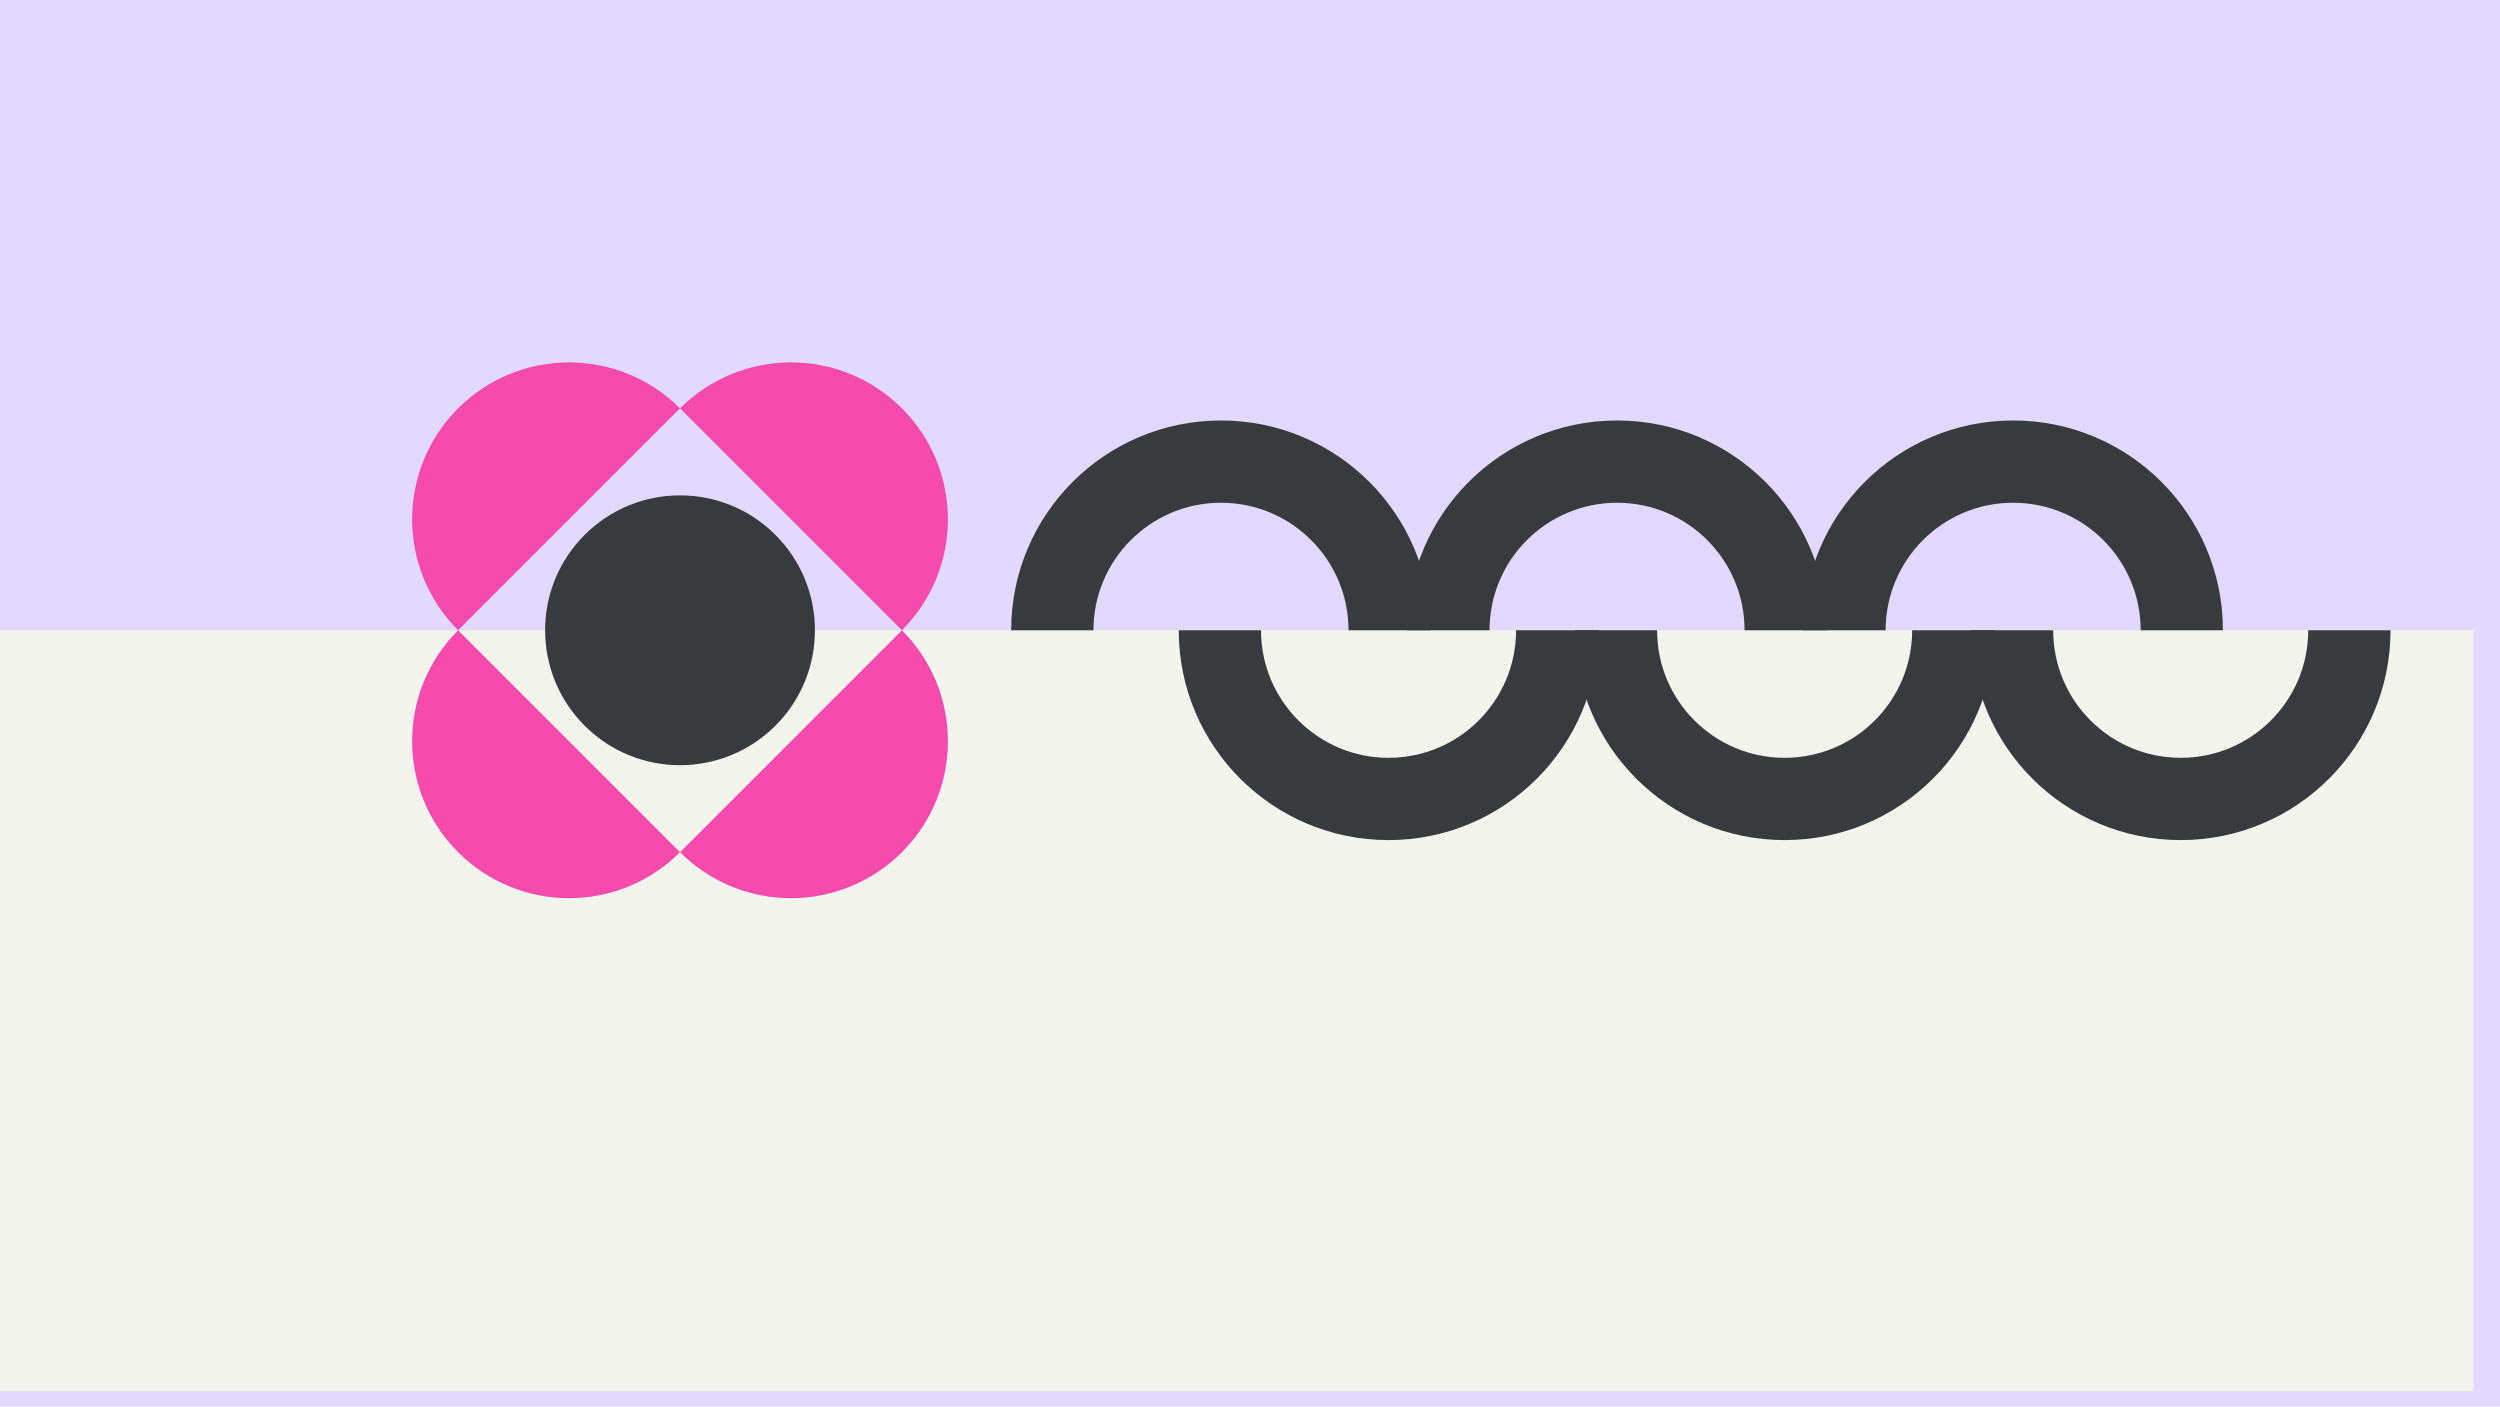
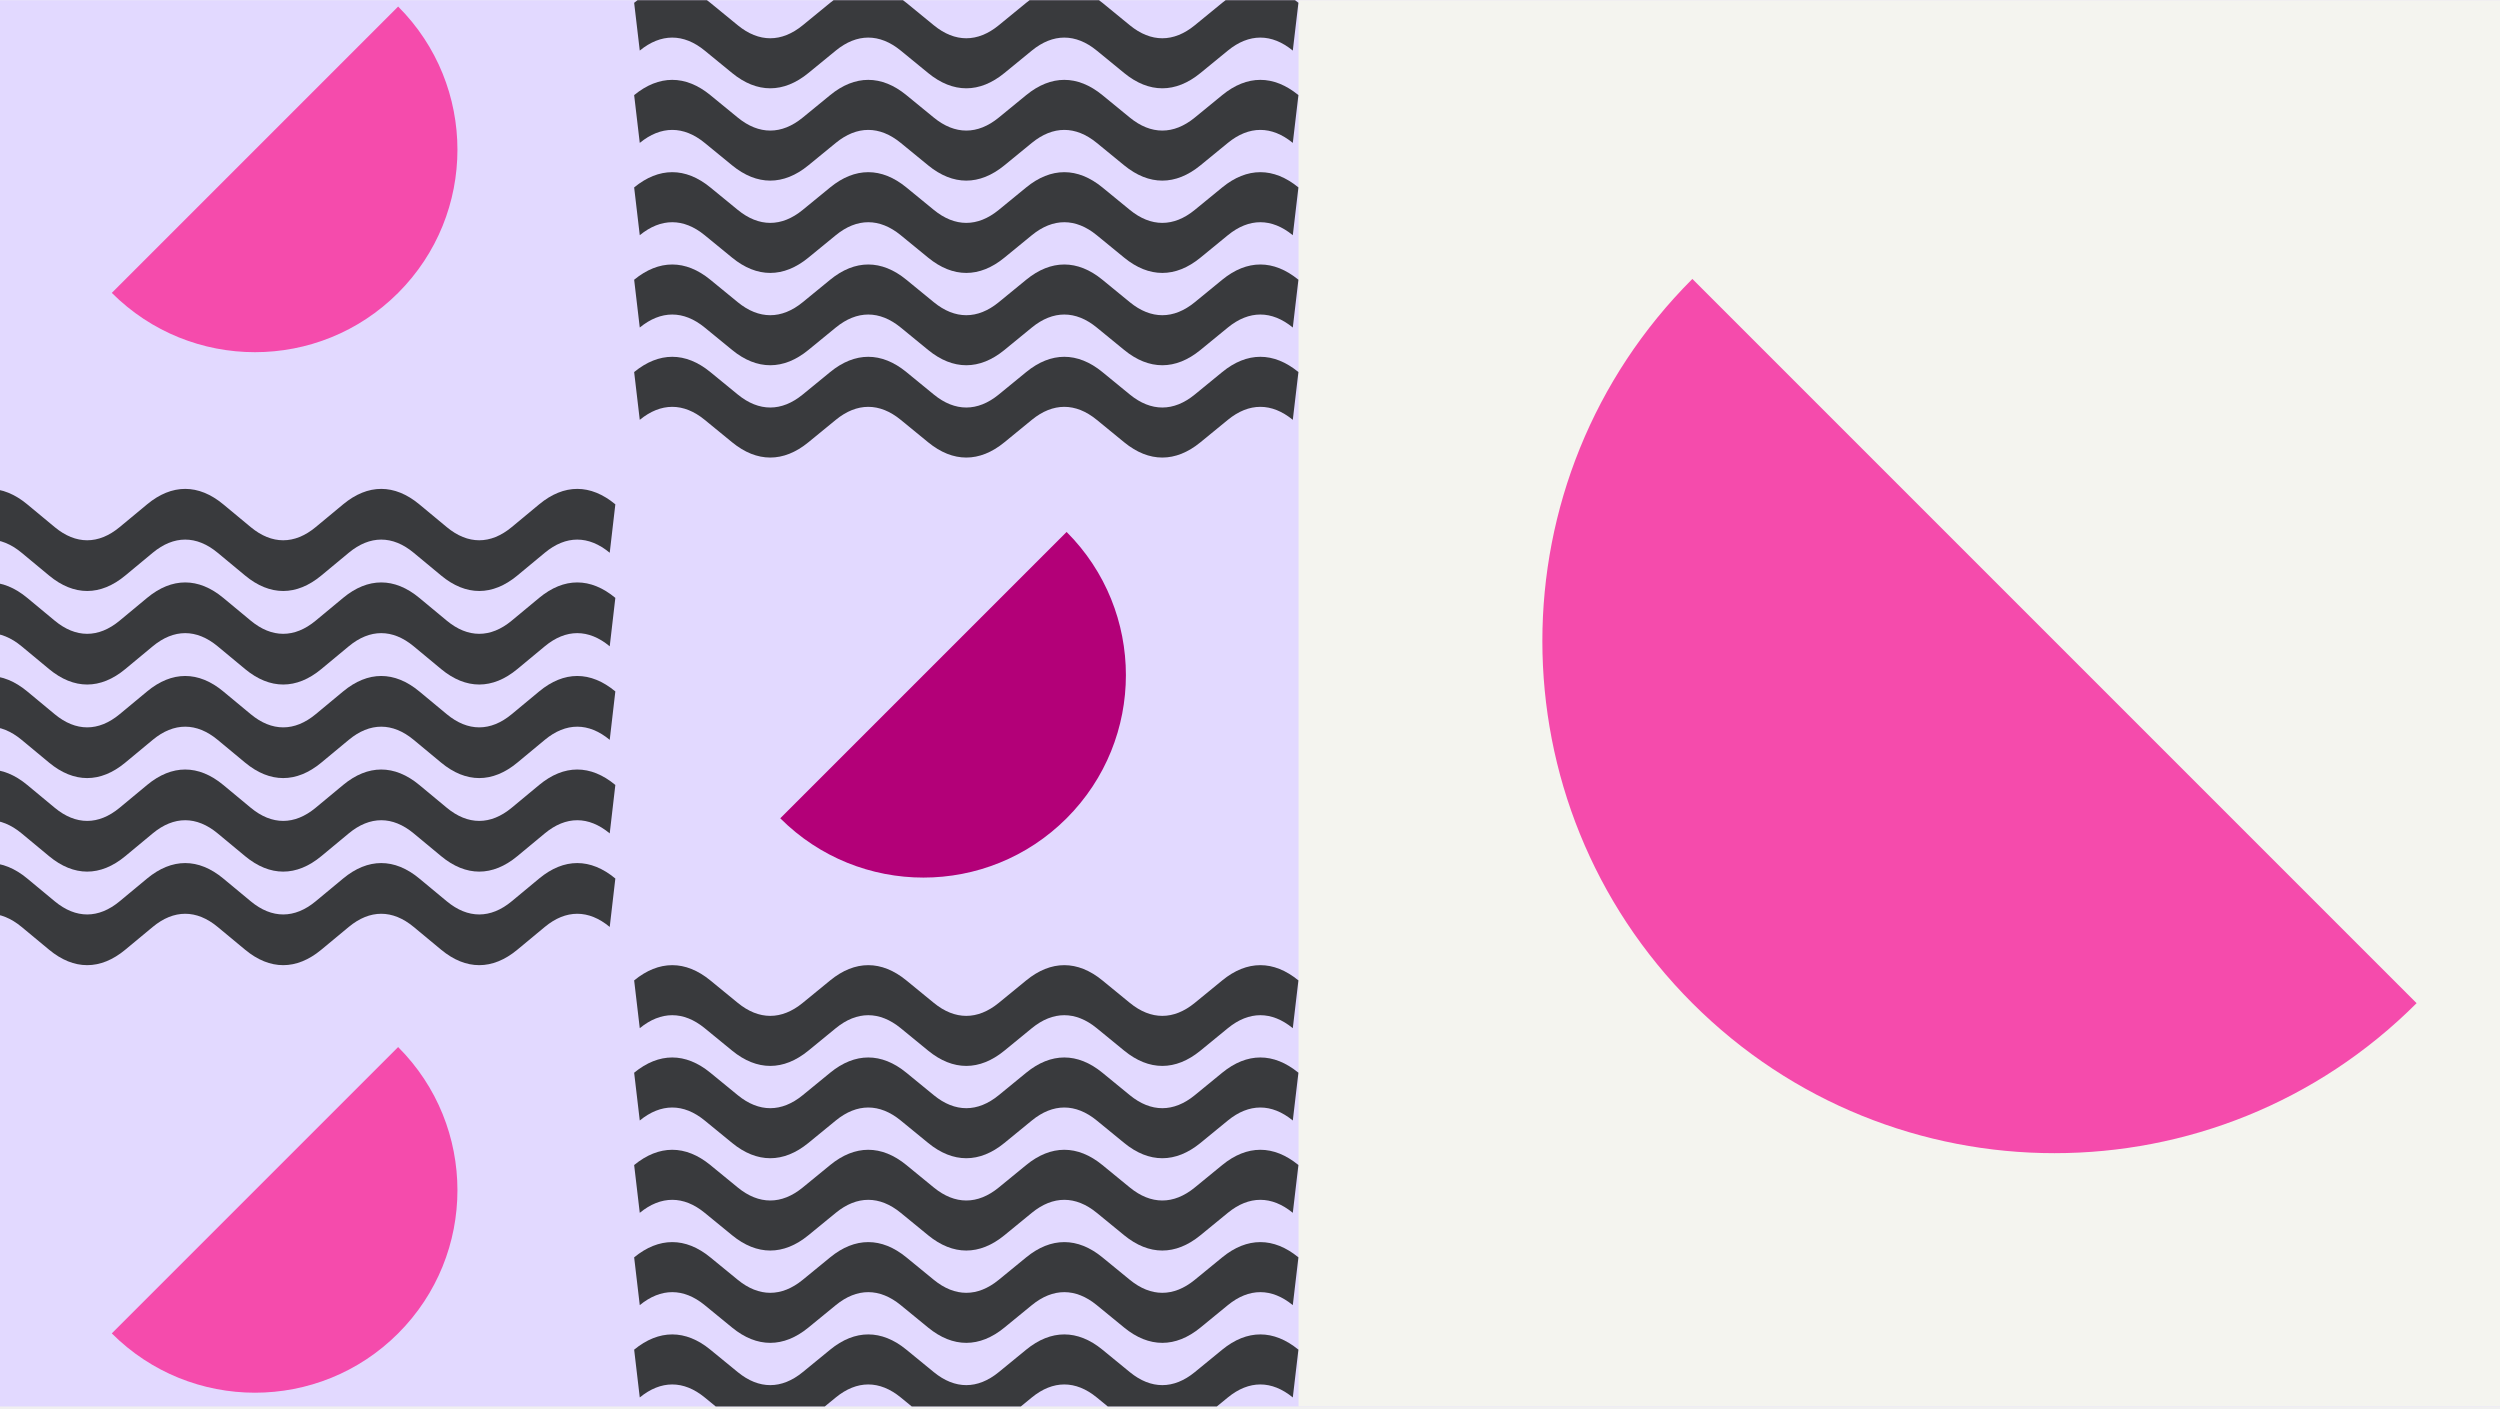
- <svg xmlns="http://www.w3.org/2000/svg" width="1200" height="675" viewBox="0 0 1200 675" fill="none">
-   <g clip-path="url(#clip0_3_887)">
-     <rect width="1200" height="675" fill="#E2D9FF" />
-     <rect y="302.535" width="1187.17" height="365.246" fill="#F4F4EF" />
-     <circle cx="326.411" cy="302.535" r="64.759" transform="rotate(-45 326.411 302.535)" fill="#393A3D" />
-     <path d="M326.41 196.008C296.994 166.591 249.3 166.591 219.884 196.008C190.468 225.424 190.468 273.118 219.884 302.534L326.41 196.008Z" fill="#F54BAC" />
-     <path d="M326.41 409.062C355.827 438.479 403.52 438.479 432.936 409.062C462.353 379.646 462.353 331.953 432.936 302.536L326.41 409.062Z" fill="#F54BAC" />
-     <path d="M219.883 302.535C190.466 331.952 190.466 379.645 219.883 409.061C249.299 438.478 296.993 438.478 326.409 409.061L219.883 302.535Z" fill="#F54BAC" />
-     <path d="M432.934 302.535C462.35 273.119 462.35 225.425 432.934 196.009C403.517 166.593 355.824 166.593 326.407 196.009L432.934 302.535Z" fill="#F54BAC" />
-     <path d="M565.793 302.535C565.793 358.154 610.881 403.241 666.499 403.241C722.118 403.241 767.205 358.154 767.205 302.535H727.713C727.713 336.343 700.307 363.749 666.499 363.749C632.692 363.749 605.286 336.343 605.286 302.535H565.793Z" fill="#393A3D" />
-     <path d="M755.912 302.535C755.912 358.154 801 403.241 856.618 403.241C912.237 403.241 957.325 358.154 957.325 302.535H917.832C917.832 336.343 890.426 363.749 856.618 363.749C822.811 363.749 795.405 336.343 795.405 302.535H755.912Z" fill="#393A3D" />
-     <path d="M946.033 302.535C946.033 358.154 991.121 403.241 1046.74 403.241C1102.36 403.241 1147.45 358.154 1147.45 302.535H1107.95C1107.95 336.343 1080.55 363.749 1046.74 363.749C1012.93 363.749 985.526 336.343 985.526 302.535H946.033Z" fill="#393A3D" />
-     <path d="M686.781 302.535C686.781 246.917 641.693 201.829 586.075 201.829C530.456 201.829 485.369 246.917 485.369 302.535L524.861 302.535C524.861 268.728 552.268 241.322 586.075 241.322C619.882 241.322 647.289 268.728 647.289 302.535L686.781 302.535Z" fill="#393A3D" />
-     <path d="M876.896 302.535C876.896 246.917 831.809 201.829 776.19 201.829C720.572 201.829 675.484 246.917 675.484 302.535L714.977 302.535C714.977 268.728 742.383 241.322 776.19 241.322C809.998 241.322 837.404 268.728 837.404 302.535L876.896 302.535Z" fill="#393A3D" />
-     <path d="M1067.01 302.535C1067.01 246.917 1021.92 201.829 966.305 201.829C910.687 201.829 865.599 246.917 865.599 302.535L905.092 302.535C905.092 268.728 932.498 241.322 966.305 241.322C1000.11 241.322 1027.52 268.728 1027.52 302.535L1067.01 302.535Z" fill="#393A3D" />
+ <svg xmlns="http://www.w3.org/2000/svg" width="1184" height="667" viewBox="0 0 1184 667" fill="none">
+   <g clip-path="url(#clip0_1_1913)">
+     <rect width="1184" height="666" transform="translate(0 0.105469)" fill="#E2D9FF" />
+     <rect x="615" y="0.105" width="572" height="668" fill="#F4F4EF" />
+     <path fill-rule="evenodd" clip-rule="evenodd" d="M333.748 486.953C323.735 478.749 313.012 478.748 302.991 486.954L300.332 464.32C312.084 454.696 324.661 454.695 336.408 464.319C336.408 464.319 336.408 464.319 336.408 464.319C336.408 464.32 336.409 464.32 336.409 464.32L349.411 474.964C359.432 483.17 370.155 483.17 380.168 474.965L380.169 474.964L393.173 464.32C393.173 464.32 393.173 464.32 393.173 464.32C404.925 454.696 417.502 454.695 429.248 464.319C429.249 464.32 429.249 464.32 429.25 464.32L442.252 474.964C452.273 483.17 462.996 483.17 473.009 474.965L473.01 474.964L486.013 464.32C486.014 464.32 486.013 464.32 486.013 464.32C497.766 454.696 510.343 454.695 522.089 464.319C522.089 464.32 522.09 464.32 522.09 464.32L535.093 474.964C545.114 483.17 555.837 483.17 565.85 474.965L565.851 474.964L578.854 464.32C578.854 464.32 578.854 464.32 578.854 464.32C590.607 454.696 603.184 454.695 614.931 464.32L612.27 486.953C602.257 478.749 591.535 478.748 581.513 486.954L568.511 497.598C568.51 497.598 568.51 497.599 568.509 497.599C556.763 507.223 544.186 507.222 532.434 497.599L519.43 486.954L519.429 486.953C509.416 478.749 498.694 478.748 488.673 486.954L475.67 497.598C475.669 497.598 475.669 497.599 475.669 497.599C463.923 507.223 451.346 507.222 439.593 497.599C439.593 497.599 439.594 497.599 439.593 497.599L426.589 486.953C416.576 478.749 405.853 478.748 395.832 486.954L382.829 497.598C382.829 497.598 382.828 497.599 382.828 497.599C371.082 507.223 358.505 507.222 346.753 497.599C346.753 497.599 346.753 497.599 346.753 497.599L333.748 486.953Z" fill="#393A3D" />
+     <path fill-rule="evenodd" clip-rule="evenodd" d="M333.748 530.672C323.735 522.467 313.012 522.467 302.991 530.673L300.332 508.038C312.084 498.415 324.661 498.414 336.408 508.038C336.408 508.038 336.408 508.038 336.408 508.038C336.408 508.038 336.409 508.039 336.409 508.039L349.411 518.683C359.432 526.889 370.155 526.889 380.168 518.684L380.169 518.683L393.173 508.038C393.173 508.038 393.173 508.039 393.173 508.038C404.925 498.415 417.502 498.414 429.248 508.038C429.249 508.038 429.249 508.039 429.25 508.039L442.252 518.683C452.273 526.889 462.996 526.889 473.009 518.684L473.01 518.683L486.013 508.038C486.014 508.038 486.013 508.039 486.013 508.038C497.766 498.415 510.343 498.414 522.089 508.038C522.089 508.038 522.09 508.039 522.09 508.039L535.093 518.683C545.114 526.889 555.837 526.889 565.85 518.684L565.851 518.683L578.854 508.038C578.854 508.038 578.854 508.039 578.854 508.038C590.607 498.415 603.184 498.414 614.931 508.039L612.27 530.672C602.257 522.467 591.535 522.467 581.513 530.673L568.511 541.317C568.51 541.317 568.51 541.317 568.509 541.318C556.763 550.942 544.186 550.941 532.434 541.317L519.43 530.673L519.429 530.672C509.416 522.467 498.694 522.467 488.673 530.673L475.67 541.317C475.669 541.317 475.669 541.317 475.669 541.318C463.923 550.942 451.346 550.941 439.593 541.318C439.593 541.318 439.594 541.318 439.593 541.318L426.589 530.672C416.576 522.467 405.853 522.467 395.832 530.673L382.829 541.317C382.829 541.317 382.828 541.317 382.828 541.318C371.082 550.942 358.505 550.941 346.753 541.318C346.753 541.318 346.753 541.318 346.753 541.318L333.748 530.672Z" fill="#393A3D" />
+     <path fill-rule="evenodd" clip-rule="evenodd" d="M333.748 574.391C323.735 566.186 313.012 566.185 302.991 574.391L300.332 551.757C312.084 542.134 324.661 542.133 336.408 551.757C336.408 551.757 336.408 551.757 336.408 551.757C336.408 551.757 336.409 551.758 336.409 551.758L349.411 562.402C359.432 570.608 370.155 570.607 380.168 562.403L380.169 562.402L393.173 551.757C393.173 551.757 393.173 551.757 393.173 551.757C404.925 542.134 417.502 542.133 429.248 551.757C429.249 551.757 429.249 551.758 429.25 551.758L442.252 562.402C452.273 570.608 462.996 570.607 473.009 562.403L473.01 562.402L486.013 551.757C486.014 551.757 486.013 551.757 486.013 551.757C497.766 542.134 510.343 542.133 522.089 551.757C522.089 551.757 522.09 551.758 522.09 551.758L535.093 562.402C545.114 570.608 555.837 570.607 565.85 562.403L565.851 562.402L578.854 551.757C578.854 551.757 578.854 551.757 578.854 551.757C590.607 542.134 603.184 542.133 614.931 551.758L612.27 574.391C602.257 566.186 591.535 566.185 581.513 574.391L568.511 585.035C568.51 585.036 568.51 585.036 568.509 585.036C556.763 594.661 544.186 594.66 532.434 585.036L519.43 574.392L519.429 574.391C509.416 566.186 498.694 566.185 488.673 574.391L475.67 585.035C475.669 585.036 475.669 585.036 475.669 585.036C463.923 594.661 451.346 594.66 439.593 585.036C439.593 585.036 439.594 585.037 439.593 585.036L426.589 574.391C416.576 566.186 405.853 566.185 395.832 574.391L382.829 585.035C382.829 585.036 382.828 585.036 382.828 585.036C371.082 594.661 358.505 594.66 346.753 585.036C346.753 585.036 346.753 585.037 346.753 585.036L333.748 574.391Z" fill="#393A3D" />
+     <path fill-rule="evenodd" clip-rule="evenodd" d="M333.748 618.113C323.735 609.909 313.012 609.908 302.991 618.114L300.332 595.48C312.084 585.856 324.661 585.855 336.408 595.48C336.408 595.48 336.408 595.479 336.408 595.48C336.408 595.48 336.409 595.48 336.409 595.481L349.411 606.124C359.432 614.33 370.155 614.33 380.168 606.125L380.169 606.124L393.173 595.48C393.173 595.48 393.173 595.48 393.173 595.48C404.925 585.857 417.502 585.855 429.248 595.48C429.249 595.48 429.249 595.48 429.25 595.481L442.252 606.124C452.273 614.33 462.996 614.33 473.009 606.125L473.01 606.124L486.013 595.48C486.014 595.48 486.013 595.48 486.013 595.48C497.766 585.857 510.343 585.855 522.089 595.48C522.089 595.48 522.09 595.48 522.09 595.481L535.093 606.124C545.114 614.33 555.837 614.33 565.85 606.125L565.851 606.124L578.854 595.48C578.854 595.48 578.854 595.48 578.854 595.48C590.607 585.856 603.184 585.855 614.931 595.481L612.27 618.113C602.257 609.909 591.535 609.908 581.513 618.114L568.511 628.758C568.51 628.758 568.51 628.759 568.509 628.759C556.763 638.383 544.186 638.382 532.434 628.759L519.43 618.114L519.429 618.113C509.416 609.909 498.694 609.908 488.673 618.114L475.67 628.758C475.669 628.758 475.669 628.759 475.669 628.759C463.923 638.383 451.346 638.382 439.593 628.759C439.593 628.759 439.594 628.759 439.593 628.759L426.589 618.113C416.576 609.909 405.853 609.908 395.832 618.114L382.829 628.758C382.829 628.758 382.828 628.759 382.828 628.759C371.082 638.383 358.505 638.382 346.753 628.759C346.753 628.759 346.753 628.759 346.753 628.759L333.748 618.113Z" fill="#393A3D" />
+     <path fill-rule="evenodd" clip-rule="evenodd" d="M333.748 661.832C323.735 653.627 313.012 653.627 302.991 661.833L300.332 639.199C312.084 629.575 324.661 629.574 336.408 639.198C336.408 639.198 336.408 639.198 336.408 639.198C336.408 639.199 336.409 639.199 336.409 639.199L349.411 649.843C359.432 658.049 370.155 658.049 380.168 649.844L380.169 649.843L393.173 639.199C393.173 639.199 393.173 639.199 393.173 639.199C404.925 629.575 417.502 629.574 429.248 639.198C429.249 639.199 429.249 639.199 429.25 639.199L442.252 649.843C452.273 658.049 462.996 658.049 473.009 649.844L473.01 649.843L486.013 639.199C486.014 639.199 486.013 639.199 486.013 639.199C497.766 629.575 510.343 629.574 522.089 639.198C522.089 639.199 522.09 639.199 522.09 639.199L535.093 649.843C545.114 658.049 555.837 658.049 565.85 649.844L565.851 649.843L578.854 639.199C578.854 639.199 578.854 639.199 578.854 639.199C590.607 629.575 603.184 629.574 614.931 639.199L612.27 661.832C602.257 653.627 591.535 653.627 581.513 661.833L568.511 672.477C568.51 672.477 568.51 672.478 568.509 672.478C556.763 682.102 544.186 682.101 532.434 672.478L519.43 661.833L519.429 661.832C509.416 653.627 498.694 653.627 488.673 661.833L475.67 672.477C475.669 672.477 475.669 672.478 475.669 672.478C463.923 682.102 451.346 682.101 439.593 672.478C439.593 672.478 439.594 672.478 439.593 672.478L426.589 661.832C416.576 653.627 405.853 653.627 395.832 661.833L382.829 672.477C382.829 672.477 382.828 672.478 382.828 672.478C371.082 682.102 358.505 682.101 346.753 672.478C346.753 672.478 346.753 672.478 346.753 672.478L333.748 661.832Z" fill="#393A3D" />
+     <path fill-rule="evenodd" clip-rule="evenodd" d="M333.748 23.957C323.735 15.752 313.012 15.752 302.991 23.958L300.332 1.324C312.084 -8.3 324.661 -8.301 336.408 1.323C336.408 1.323 336.408 1.323 336.408 1.323C336.408 1.324 336.409 1.324 336.409 1.324L349.411 11.968C359.432 20.174 370.155 20.174 380.168 11.969L380.169 11.968L393.173 1.324C393.173 1.324 393.173 1.324 393.173 1.324C404.925 -8.3 417.502 -8.301 429.248 1.323C429.249 1.324 429.249 1.324 429.25 1.324L442.252 11.968C452.273 20.174 462.996 20.174 473.009 11.969L473.01 11.968L486.013 1.324C486.014 1.324 486.013 1.324 486.013 1.324C497.766 -8.3 510.343 -8.301 522.089 1.323C522.089 1.324 522.09 1.324 522.09 1.324L535.093 11.968C545.114 20.174 555.837 20.174 565.85 11.969L565.851 11.968L578.854 1.324C578.854 1.324 578.854 1.324 578.854 1.324C590.607 -8.3 603.184 -8.301 614.931 1.324L612.27 23.957C602.257 15.752 591.535 15.752 581.513 23.958L568.511 34.602C568.51 34.602 568.51 34.602 568.509 34.603C556.763 44.227 544.186 44.226 532.434 34.602L519.43 23.958L519.429 23.957C509.416 15.752 498.694 15.752 488.673 23.958L475.67 34.602C475.669 34.602 475.669 34.602 475.669 34.603C463.923 44.227 451.346 44.226 439.593 34.603C439.593 34.603 439.594 34.603 439.593 34.603L426.589 23.957C416.576 15.752 405.853 15.752 395.832 23.958L382.829 34.602C382.829 34.602 382.828 34.602 382.828 34.603C371.082 44.227 358.505 44.226 346.753 34.603C346.753 34.603 346.753 34.603 346.753 34.603L333.748 23.957Z" fill="#393A3D" />
+     <path fill-rule="evenodd" clip-rule="evenodd" d="M333.748 67.676C323.735 59.471 313.012 59.471 302.991 67.677L300.332 45.042C312.084 35.419 324.661 35.418 336.408 45.042C336.408 45.042 336.408 45.042 336.408 45.042C336.408 45.042 336.409 45.043 336.409 45.043L349.411 55.687C359.432 63.893 370.155 63.892 380.168 55.688L380.169 55.687L393.173 45.042C393.173 45.042 393.173 45.042 393.173 45.042C404.925 35.419 417.502 35.418 429.248 45.042C429.249 45.042 429.249 45.043 429.25 45.043L442.252 55.687C452.273 63.893 462.996 63.892 473.009 55.688L473.01 55.687L486.013 45.042C486.014 45.042 486.013 45.042 486.013 45.042C497.766 35.419 510.343 35.418 522.089 45.042C522.089 45.042 522.09 45.043 522.09 45.043L535.093 55.687C545.114 63.893 555.837 63.892 565.85 55.688L565.851 55.687L578.854 45.042C578.854 45.042 578.854 45.042 578.854 45.042C590.607 35.419 603.184 35.418 614.931 45.043L612.27 67.676C602.257 59.471 591.535 59.471 581.513 67.677L568.511 78.321C568.51 78.321 568.51 78.321 568.509 78.322C556.763 87.946 544.186 87.945 532.434 78.321L519.43 67.677L519.429 67.676C509.416 59.471 498.694 59.471 488.673 67.677L475.67 78.321C475.669 78.321 475.669 78.321 475.669 78.322C463.923 87.946 451.346 87.945 439.593 78.322C439.593 78.322 439.594 78.322 439.593 78.322L426.589 67.676C416.576 59.471 405.853 59.471 395.832 67.677L382.829 78.321C382.829 78.321 382.828 78.321 382.828 78.322C371.082 87.946 358.505 87.945 346.753 78.322C346.753 78.322 346.753 78.322 346.753 78.322L333.748 67.676Z" fill="#393A3D" />
+     <path fill-rule="evenodd" clip-rule="evenodd" d="M333.748 111.395C323.735 103.19 313.012 103.189 302.991 111.395L300.332 88.761C312.084 79.138 324.661 79.136 336.408 88.761C336.408 88.761 336.408 88.761 336.408 88.761C336.408 88.761 336.409 88.761 336.409 88.762L349.411 99.406C359.432 107.612 370.155 107.611 380.168 99.407L380.169 99.406L393.173 88.761C393.173 88.761 393.173 88.761 393.173 88.761C404.925 79.138 417.502 79.137 429.248 88.761C429.249 88.761 429.249 88.761 429.25 88.762L442.252 99.406C452.273 107.612 462.996 107.611 473.009 99.407L473.01 99.406L486.013 88.761C486.014 88.761 486.013 88.761 486.013 88.761C497.766 79.138 510.343 79.137 522.089 88.761C522.089 88.761 522.09 88.761 522.09 88.762L535.093 99.406C545.114 107.612 555.837 107.611 565.85 99.407L565.851 99.406L578.854 88.761C578.854 88.761 578.854 88.761 578.854 88.761C590.607 79.138 603.184 79.137 614.931 88.762L612.27 111.395C602.257 103.19 591.535 103.189 581.513 111.395L568.511 122.039C568.51 122.04 568.51 122.04 568.509 122.04C556.763 131.665 544.186 131.664 532.434 122.04L519.43 111.396L519.429 111.395C509.416 103.19 498.694 103.189 488.673 111.395L475.67 122.039C475.669 122.04 475.669 122.04 475.669 122.04C463.923 131.665 451.346 131.664 439.593 122.04C439.593 122.04 439.594 122.04 439.593 122.04L426.589 111.395C416.576 103.19 405.853 103.189 395.832 111.395L382.829 122.039C382.829 122.04 382.828 122.04 382.828 122.04C371.082 131.665 358.505 131.664 346.753 122.04C346.753 122.04 346.753 122.04 346.753 122.04L333.748 111.395Z" fill="#393A3D" />
+     <path fill-rule="evenodd" clip-rule="evenodd" d="M333.748 155.117C323.735 146.913 313.012 146.912 302.991 155.118L300.332 132.484C312.084 122.86 324.661 122.859 336.408 132.483C336.408 132.484 336.408 132.483 336.408 132.483C336.408 132.484 336.409 132.484 336.409 132.484L349.411 143.128C359.432 151.334 370.155 151.334 380.168 143.129L380.169 143.128L393.173 132.484C393.173 132.484 393.173 132.484 393.173 132.484C404.925 122.86 417.502 122.859 429.248 132.483C429.249 132.484 429.249 132.484 429.25 132.484L442.252 143.128C452.273 151.334 462.996 151.334 473.009 143.129L473.01 143.128L486.013 132.484C486.014 132.484 486.013 132.484 486.013 132.484C497.766 122.86 510.343 122.859 522.089 132.483C522.089 132.484 522.09 132.484 522.09 132.484L535.093 143.128C545.114 151.334 555.837 151.334 565.85 143.129L565.851 143.128L578.854 132.484C578.854 132.484 578.854 132.484 578.854 132.484C590.607 122.86 603.184 122.859 614.931 132.484L612.27 155.117C602.257 146.913 591.535 146.912 581.513 155.118L568.511 165.762C568.51 165.762 568.51 165.763 568.509 165.763C556.763 175.387 544.186 175.386 532.434 165.763L519.43 155.118L519.429 155.117C509.416 146.913 498.694 146.912 488.673 155.118L475.67 165.762C475.669 165.762 475.669 165.763 475.669 165.763C463.923 175.387 451.346 175.386 439.593 165.763C439.593 165.763 439.594 165.763 439.593 165.763L426.589 155.117C416.576 146.913 405.853 146.912 395.832 155.118L382.829 165.762C382.829 165.762 382.828 165.763 382.828 165.763C371.082 175.387 358.505 175.386 346.753 165.763C346.753 165.763 346.753 165.763 346.753 165.763L333.748 155.117Z" fill="#393A3D" />
+     <path fill-rule="evenodd" clip-rule="evenodd" d="M333.748 198.836C323.735 190.631 313.012 190.631 302.991 198.837L300.332 176.203C312.084 166.579 324.661 166.578 336.408 176.202C336.408 176.202 336.408 176.202 336.408 176.202C336.408 176.202 336.409 176.203 336.409 176.203L349.411 186.847C359.432 195.053 370.155 195.053 380.168 186.848L380.169 186.847L393.173 176.203C393.173 176.202 393.173 176.203 393.173 176.203C404.925 166.579 417.502 166.578 429.248 176.202C429.249 176.203 429.249 176.203 429.25 176.203L442.252 186.847C452.273 195.053 462.996 195.053 473.009 186.848L473.01 186.847L486.013 176.203C486.014 176.202 486.013 176.203 486.013 176.203C497.766 166.579 510.343 166.578 522.089 176.202C522.089 176.203 522.09 176.203 522.09 176.203L535.093 186.847C545.114 195.053 555.837 195.053 565.85 186.848L565.851 186.847L578.854 176.203C578.854 176.202 578.854 176.203 578.854 176.203C590.607 166.579 603.184 166.578 614.931 176.203L612.27 198.836C602.257 190.631 591.535 190.631 581.513 198.837L568.511 209.481C568.51 209.481 568.51 209.481 568.509 209.482C556.763 219.106 544.186 219.105 532.434 209.481L519.43 198.837L519.429 198.836C509.416 190.631 498.694 190.631 488.673 198.837L475.67 209.481C475.669 209.481 475.669 209.481 475.669 209.482C463.923 219.106 451.346 219.105 439.593 209.482C439.593 209.482 439.594 209.482 439.593 209.482L426.589 198.836C416.576 190.631 405.853 190.631 395.832 198.837L382.829 209.481C382.829 209.481 382.828 209.481 382.828 209.482C371.082 219.106 358.505 219.105 346.753 209.482C346.753 209.482 346.753 209.482 346.753 209.482L333.748 198.836Z" fill="#393A3D" />
+     <path fill-rule="evenodd" clip-rule="evenodd" d="M10.244 261.789C0.231 253.475 -10.491 253.474 -20.512 261.789L-23.172 238.853C-11.42 229.102 1.158 229.1 12.904 238.853C12.904 238.853 12.904 238.853 12.904 238.853C12.904 238.853 12.905 238.854 12.905 238.854L25.907 249.64C35.928 257.955 46.651 257.955 56.664 249.641L56.666 249.64L69.669 238.853C69.669 238.853 69.669 238.854 69.669 238.853C81.421 229.102 93.998 229.101 105.744 238.853C105.745 238.853 105.745 238.854 105.746 238.854L118.748 249.64C128.769 257.955 139.492 257.955 149.505 249.641L149.506 249.64L162.509 238.853C162.51 238.853 162.509 238.854 162.509 238.853C174.262 229.102 186.839 229.101 198.585 238.853C198.585 238.853 198.586 238.854 198.586 238.854L211.589 249.64C221.61 257.955 232.333 257.955 242.346 249.641L242.347 249.64L255.35 238.853C255.35 238.853 255.35 238.854 255.35 238.853C267.103 229.102 279.681 229.101 291.427 238.854L288.766 261.789C278.753 253.475 268.031 253.474 258.01 261.789L245.007 272.575C245.006 272.576 245.006 272.576 245.005 272.576C233.259 282.329 220.682 282.328 208.93 272.576L195.926 261.79L195.925 261.789C185.913 253.475 175.19 253.474 165.169 261.789L152.166 272.575C152.166 272.576 152.165 272.576 152.165 272.576C140.419 282.329 127.842 282.328 116.09 272.576C116.089 272.576 116.09 272.577 116.09 272.576L103.085 261.789C93.072 253.475 82.349 253.474 72.328 261.789L59.325 272.575C59.325 272.576 59.325 272.576 59.324 272.576C47.578 282.329 35.001 282.328 23.249 272.576C23.249 272.576 23.249 272.577 23.249 272.576L10.244 261.789Z" fill="#393A3D" />
+     <path fill-rule="evenodd" clip-rule="evenodd" d="M10.244 306.09C0.231 297.775 -10.491 297.775 -20.512 306.09L-23.172 283.154C-11.42 273.402 1.158 273.401 12.904 283.154C12.904 283.154 12.904 283.154 12.904 283.154C12.904 283.154 12.905 283.155 12.905 283.155L25.907 293.941C35.928 302.256 46.651 302.256 56.664 293.942L56.666 293.941L69.669 283.154C69.669 283.154 69.669 283.154 69.669 283.154C81.421 273.403 93.998 273.401 105.744 283.154C105.745 283.154 105.745 283.155 105.746 283.155L118.748 293.941C128.769 302.256 139.492 302.256 149.505 293.942L149.506 293.941L162.509 283.154C162.51 283.154 162.509 283.154 162.509 283.154C174.262 273.403 186.839 273.401 198.585 283.154C198.585 283.154 198.586 283.155 198.586 283.155L211.589 293.941C221.61 302.256 232.333 302.256 242.346 293.942L242.347 293.941L255.35 283.154C255.35 283.154 255.35 283.154 255.35 283.154C267.103 273.402 279.681 273.401 291.427 283.155L288.766 306.09C278.753 297.775 268.031 297.775 258.01 306.09L245.007 316.876C245.006 316.877 245.006 316.877 245.005 316.877C233.259 326.63 220.682 326.629 208.93 316.877L195.926 306.091L195.925 306.09C185.913 297.775 175.19 297.775 165.169 306.09L152.166 316.876C152.166 316.877 152.165 316.877 152.165 316.877C140.419 326.63 127.842 326.629 116.09 316.877C116.089 316.877 116.09 316.877 116.09 316.877L103.085 306.09C93.072 297.775 82.349 297.775 72.328 306.09L59.325 316.876C59.325 316.877 59.325 316.877 59.324 316.877C47.578 326.63 35.001 326.629 23.249 316.877C23.249 316.877 23.249 316.877 23.249 316.877L10.244 306.09Z" fill="#393A3D" />
+     <path fill-rule="evenodd" clip-rule="evenodd" d="M10.244 350.394C0.231 342.08 -10.491 342.079 -20.512 350.395L-23.172 327.459C-11.42 317.707 1.158 317.706 12.904 327.459C12.904 327.459 12.904 327.459 12.904 327.459C12.904 327.459 12.905 327.459 12.905 327.46L25.907 338.245C35.928 346.561 46.651 346.56 56.664 338.246L56.666 338.245L69.669 327.459C69.669 327.459 69.669 327.459 69.669 327.459C81.421 317.707 93.998 317.706 105.744 327.459C105.745 327.459 105.745 327.459 105.746 327.46L118.748 338.245C128.769 346.561 139.492 346.56 149.505 338.246L149.506 338.245L162.509 327.459C162.51 327.459 162.509 327.459 162.509 327.459C174.262 317.707 186.839 317.706 198.585 327.459C198.585 327.459 198.586 327.459 198.586 327.46L211.589 338.245C221.61 346.561 232.333 346.56 242.346 338.246L242.347 338.245L255.35 327.459C255.35 327.459 255.35 327.459 255.35 327.459C267.103 317.707 279.681 317.706 291.427 327.46L288.766 350.394C278.753 342.08 268.031 342.079 258.01 350.395L245.007 361.181C245.006 361.181 245.006 361.182 245.005 361.182C233.259 370.935 220.682 370.934 208.93 361.182L195.926 350.395L195.925 350.394C185.913 342.08 175.19 342.079 165.169 350.395L152.166 361.181C152.166 361.181 152.165 361.182 152.165 361.182C140.419 370.934 127.842 370.934 116.09 361.182C116.089 361.182 116.09 361.182 116.09 361.182L103.085 350.394C93.072 342.08 82.349 342.079 72.328 350.395L59.325 361.181C59.325 361.181 59.325 361.182 59.324 361.182C47.578 370.934 35.001 370.934 23.249 361.182C23.249 361.182 23.249 361.182 23.249 361.182L10.244 350.394Z" fill="#393A3D" />
+     <path fill-rule="evenodd" clip-rule="evenodd" d="M10.244 394.695C0.231 386.381 -10.491 386.38 -20.512 394.696L-23.172 371.76C-11.42 362.008 1.158 362.007 12.904 371.759C12.904 371.759 12.904 371.759 12.904 371.759C12.904 371.76 12.905 371.76 12.905 371.76L25.907 382.546C35.928 390.861 46.651 390.861 56.664 382.547L56.666 382.546L69.669 371.76C69.669 371.76 69.669 371.76 69.669 371.76C81.421 362.008 93.998 362.007 105.744 371.759C105.745 371.76 105.745 371.76 105.746 371.76L118.748 382.546C128.769 390.861 139.492 390.861 149.505 382.547L149.506 382.546L162.509 371.76C162.51 371.76 162.509 371.76 162.509 371.76C174.262 362.008 186.839 362.007 198.585 371.759C198.585 371.76 198.586 371.76 198.586 371.76L211.589 382.546C221.61 390.861 232.333 390.861 242.346 382.547L242.347 382.546L255.35 371.76C255.35 371.76 255.35 371.76 255.35 371.76C267.103 362.008 279.681 362.007 291.427 371.76L288.766 394.695C278.753 386.381 268.031 386.38 258.01 394.696L245.007 405.482C245.006 405.482 245.006 405.482 245.005 405.483C233.259 415.235 220.682 415.234 208.93 405.482L195.926 394.696L195.925 394.695C185.913 386.381 175.19 386.38 165.169 394.696L152.166 405.482C152.166 405.482 152.165 405.482 152.165 405.483C140.419 415.235 127.842 415.234 116.09 405.483C116.089 405.483 116.09 405.483 116.09 405.483L103.085 394.695C93.072 386.381 82.349 386.38 72.328 394.696L59.325 405.482C59.325 405.482 59.325 405.482 59.324 405.483C47.578 415.235 35.001 415.234 23.249 405.483C23.249 405.483 23.249 405.483 23.249 405.483L10.244 394.695Z" fill="#393A3D" />
+     <path fill-rule="evenodd" clip-rule="evenodd" d="M10.244 439C0.231 430.686 -10.491 430.685 -20.512 439L-23.172 416.064C-11.42 406.312 1.158 406.311 12.904 416.064C12.904 416.064 12.904 416.064 12.904 416.064C12.904 416.064 12.905 416.065 12.905 416.065L25.907 426.851C35.928 435.166 46.651 435.166 56.664 426.852L56.666 426.851L69.669 416.064C69.669 416.064 69.669 416.065 69.669 416.064C81.421 406.313 93.998 406.312 105.744 416.064C105.745 416.064 105.745 416.065 105.746 416.065L118.748 426.851C128.769 435.166 139.492 435.166 149.505 426.852L149.506 426.851L162.509 416.064C162.51 416.064 162.509 416.065 162.509 416.064C174.262 406.313 186.839 406.312 198.585 416.064C198.585 416.064 198.586 416.065 198.586 416.065L211.589 426.851C221.61 435.166 232.333 435.166 242.346 426.852L242.347 426.851L255.35 416.064C255.35 416.064 255.35 416.065 255.35 416.064C267.103 406.312 279.681 406.312 291.427 416.065L288.766 439C278.753 430.686 268.031 430.685 258.01 439L245.007 449.786C245.006 449.787 245.006 449.787 245.005 449.787C233.259 459.54 220.682 459.539 208.93 449.787L195.926 439.001L195.925 439C185.913 430.686 175.19 430.685 165.169 439L152.166 449.786C152.166 449.787 152.165 449.787 152.165 449.787C140.419 459.54 127.842 459.539 116.09 449.787C116.089 449.787 116.09 449.787 116.09 449.787L103.085 439C93.072 430.686 82.349 430.685 72.328 439L59.325 449.786C59.325 449.787 59.325 449.787 59.324 449.787C47.578 459.54 35.001 459.539 23.249 449.787C23.249 449.787 23.249 449.787 23.249 449.787L10.244 439Z" fill="#393A3D" />
+     <path d="M52.945 138.711C90.393 176.159 151.109 176.159 188.557 138.711C226.005 101.263 226.005 40.547 188.557 3.099L52.945 138.711Z" fill="#F54BAC" />
+     <path d="M52.945 631.5C90.393 668.948 151.109 668.948 188.557 631.5C226.005 594.052 226.005 533.337 188.557 495.888L52.945 631.5Z" fill="#F54BAC" />
+     <path d="M801.5 132.105C706.783 226.822 706.783 380.389 801.5 475.106C896.217 569.822 1049.78 569.822 1144.5 475.106L801.5 132.105Z" fill="#F54BAC" />
+     <path d="M369.531 387.539C406.979 424.987 467.695 424.987 505.143 387.539C542.591 350.091 542.591 289.376 505.143 251.928L369.531 387.539Z" fill="#B30078" />
  </g>
  <defs>
-     <clipPath id="clip0_3_887">
-       <rect width="1200" height="675" fill="white" />
+     <clipPath id="clip0_1_1913">
+       <rect width="1184" height="666" fill="white" transform="translate(0 0.105469)" />
    </clipPath>
  </defs>
</svg>
